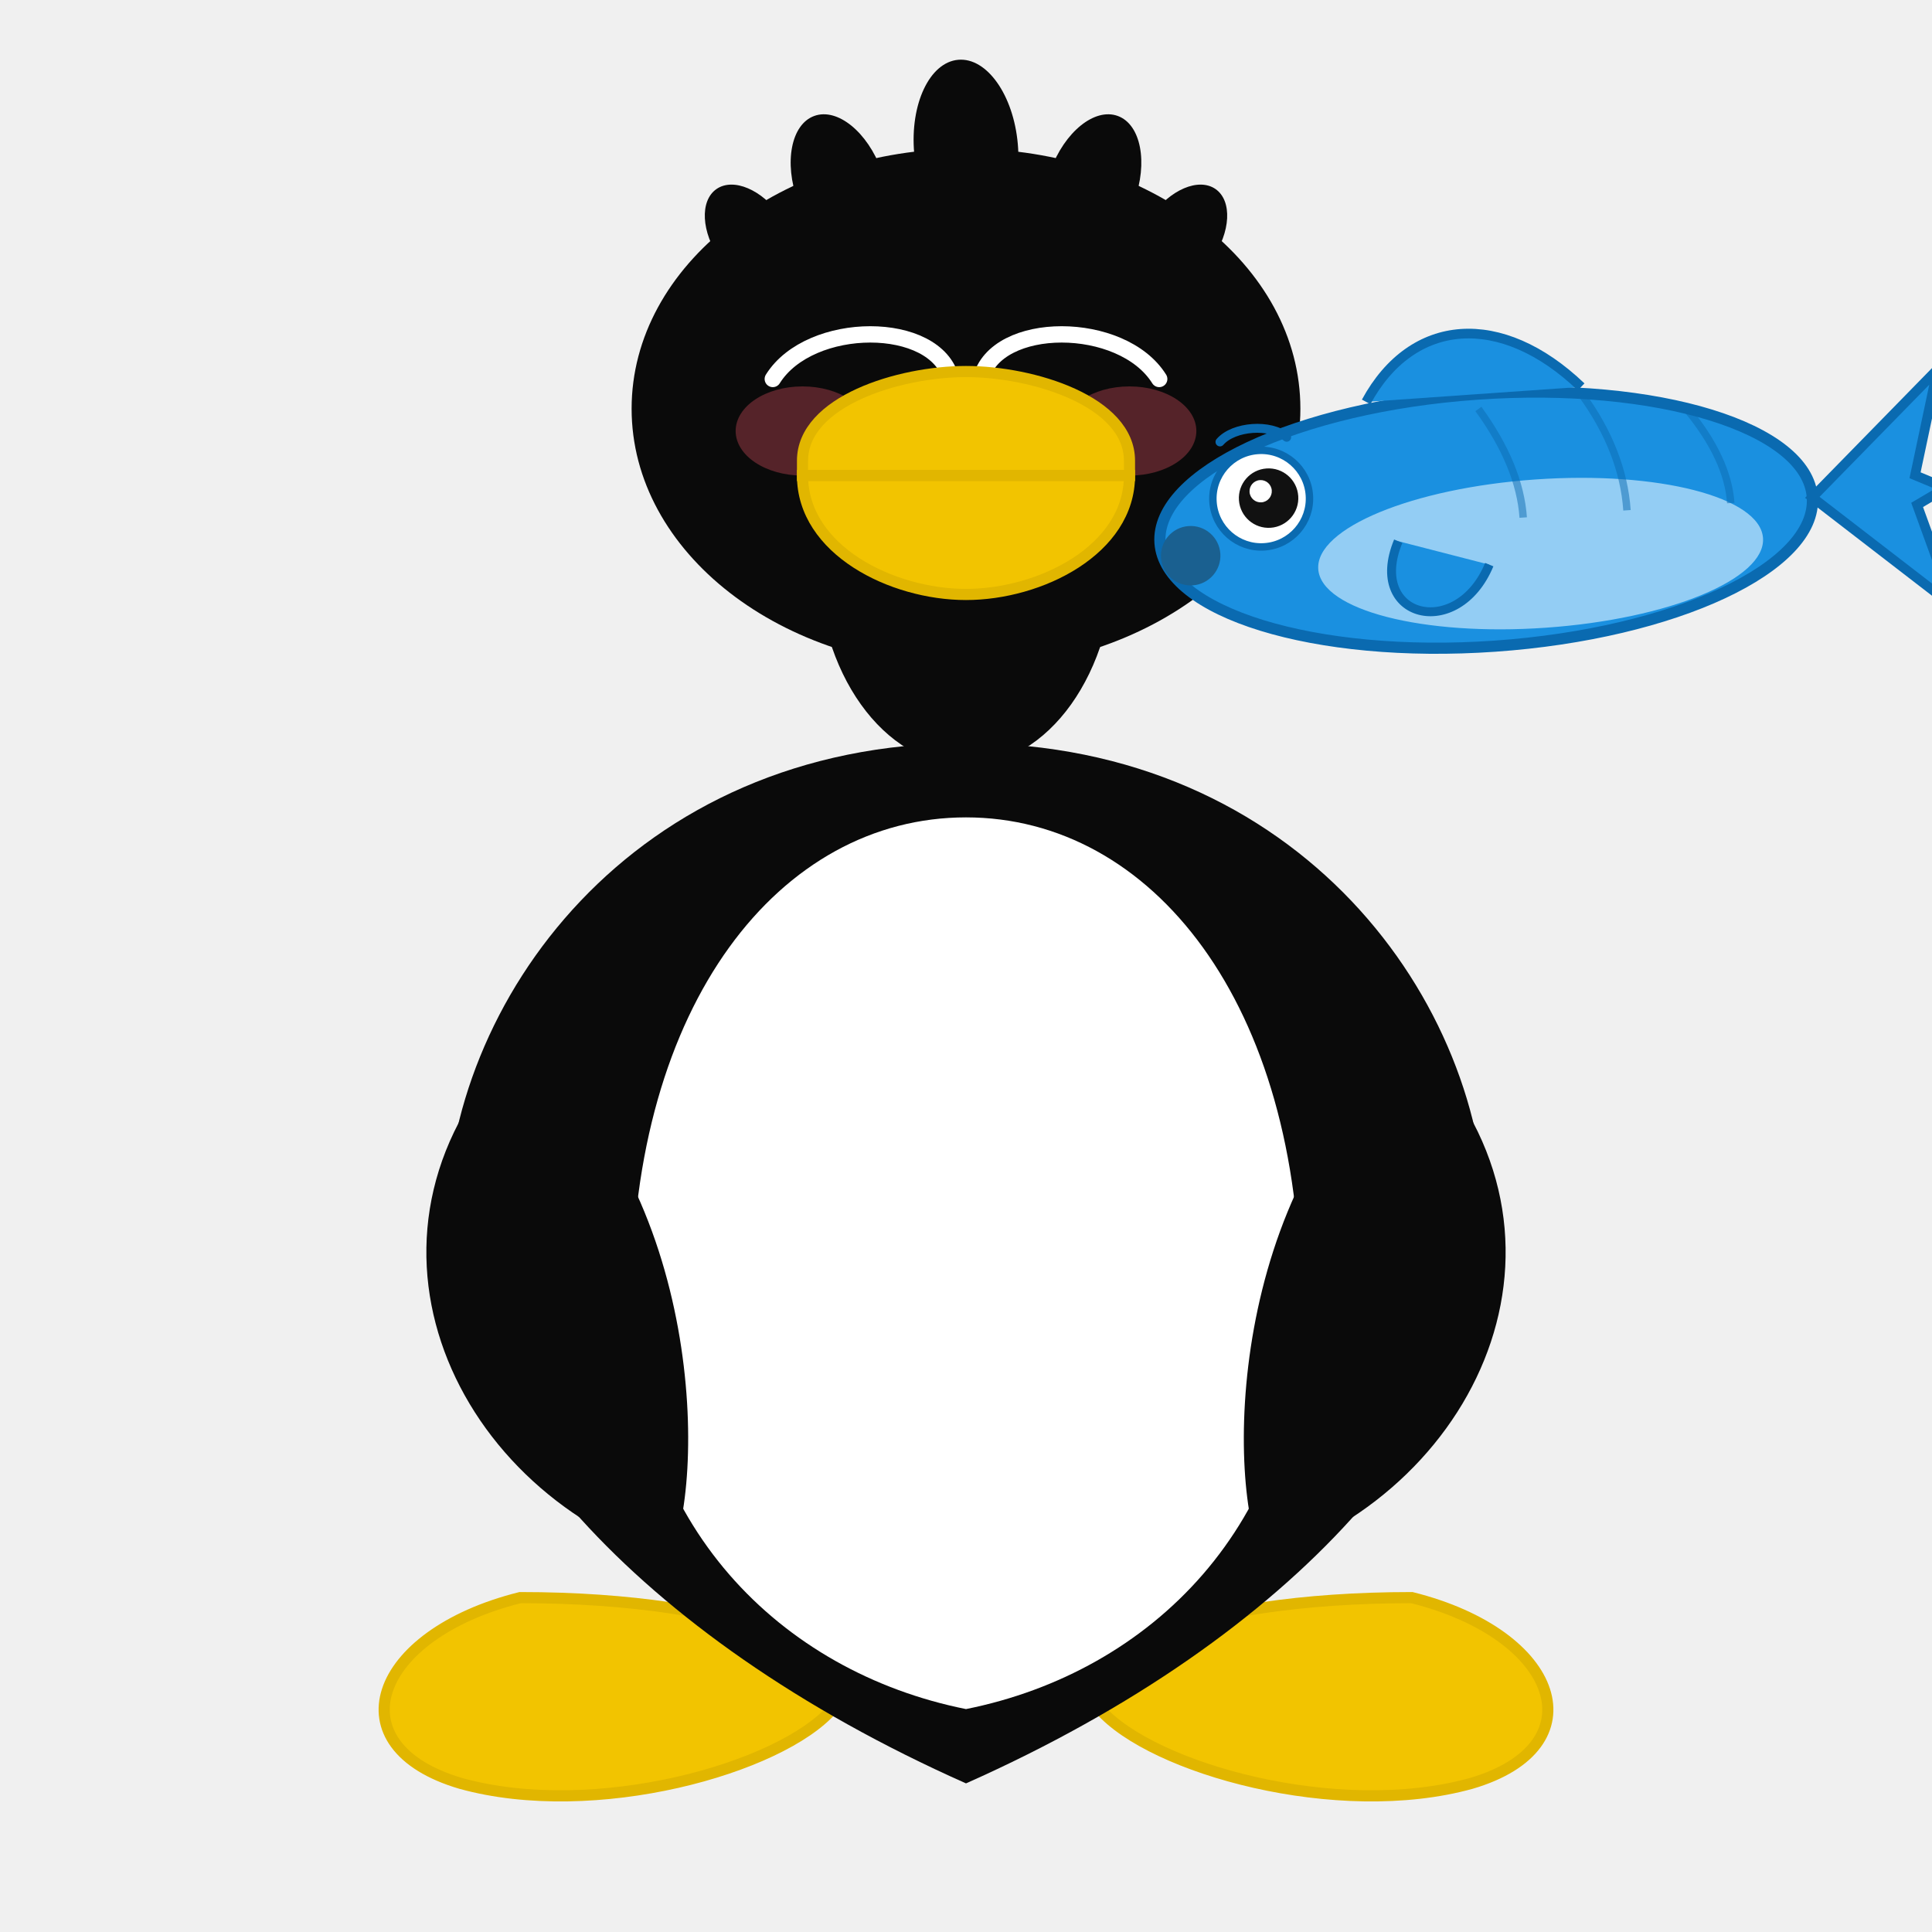
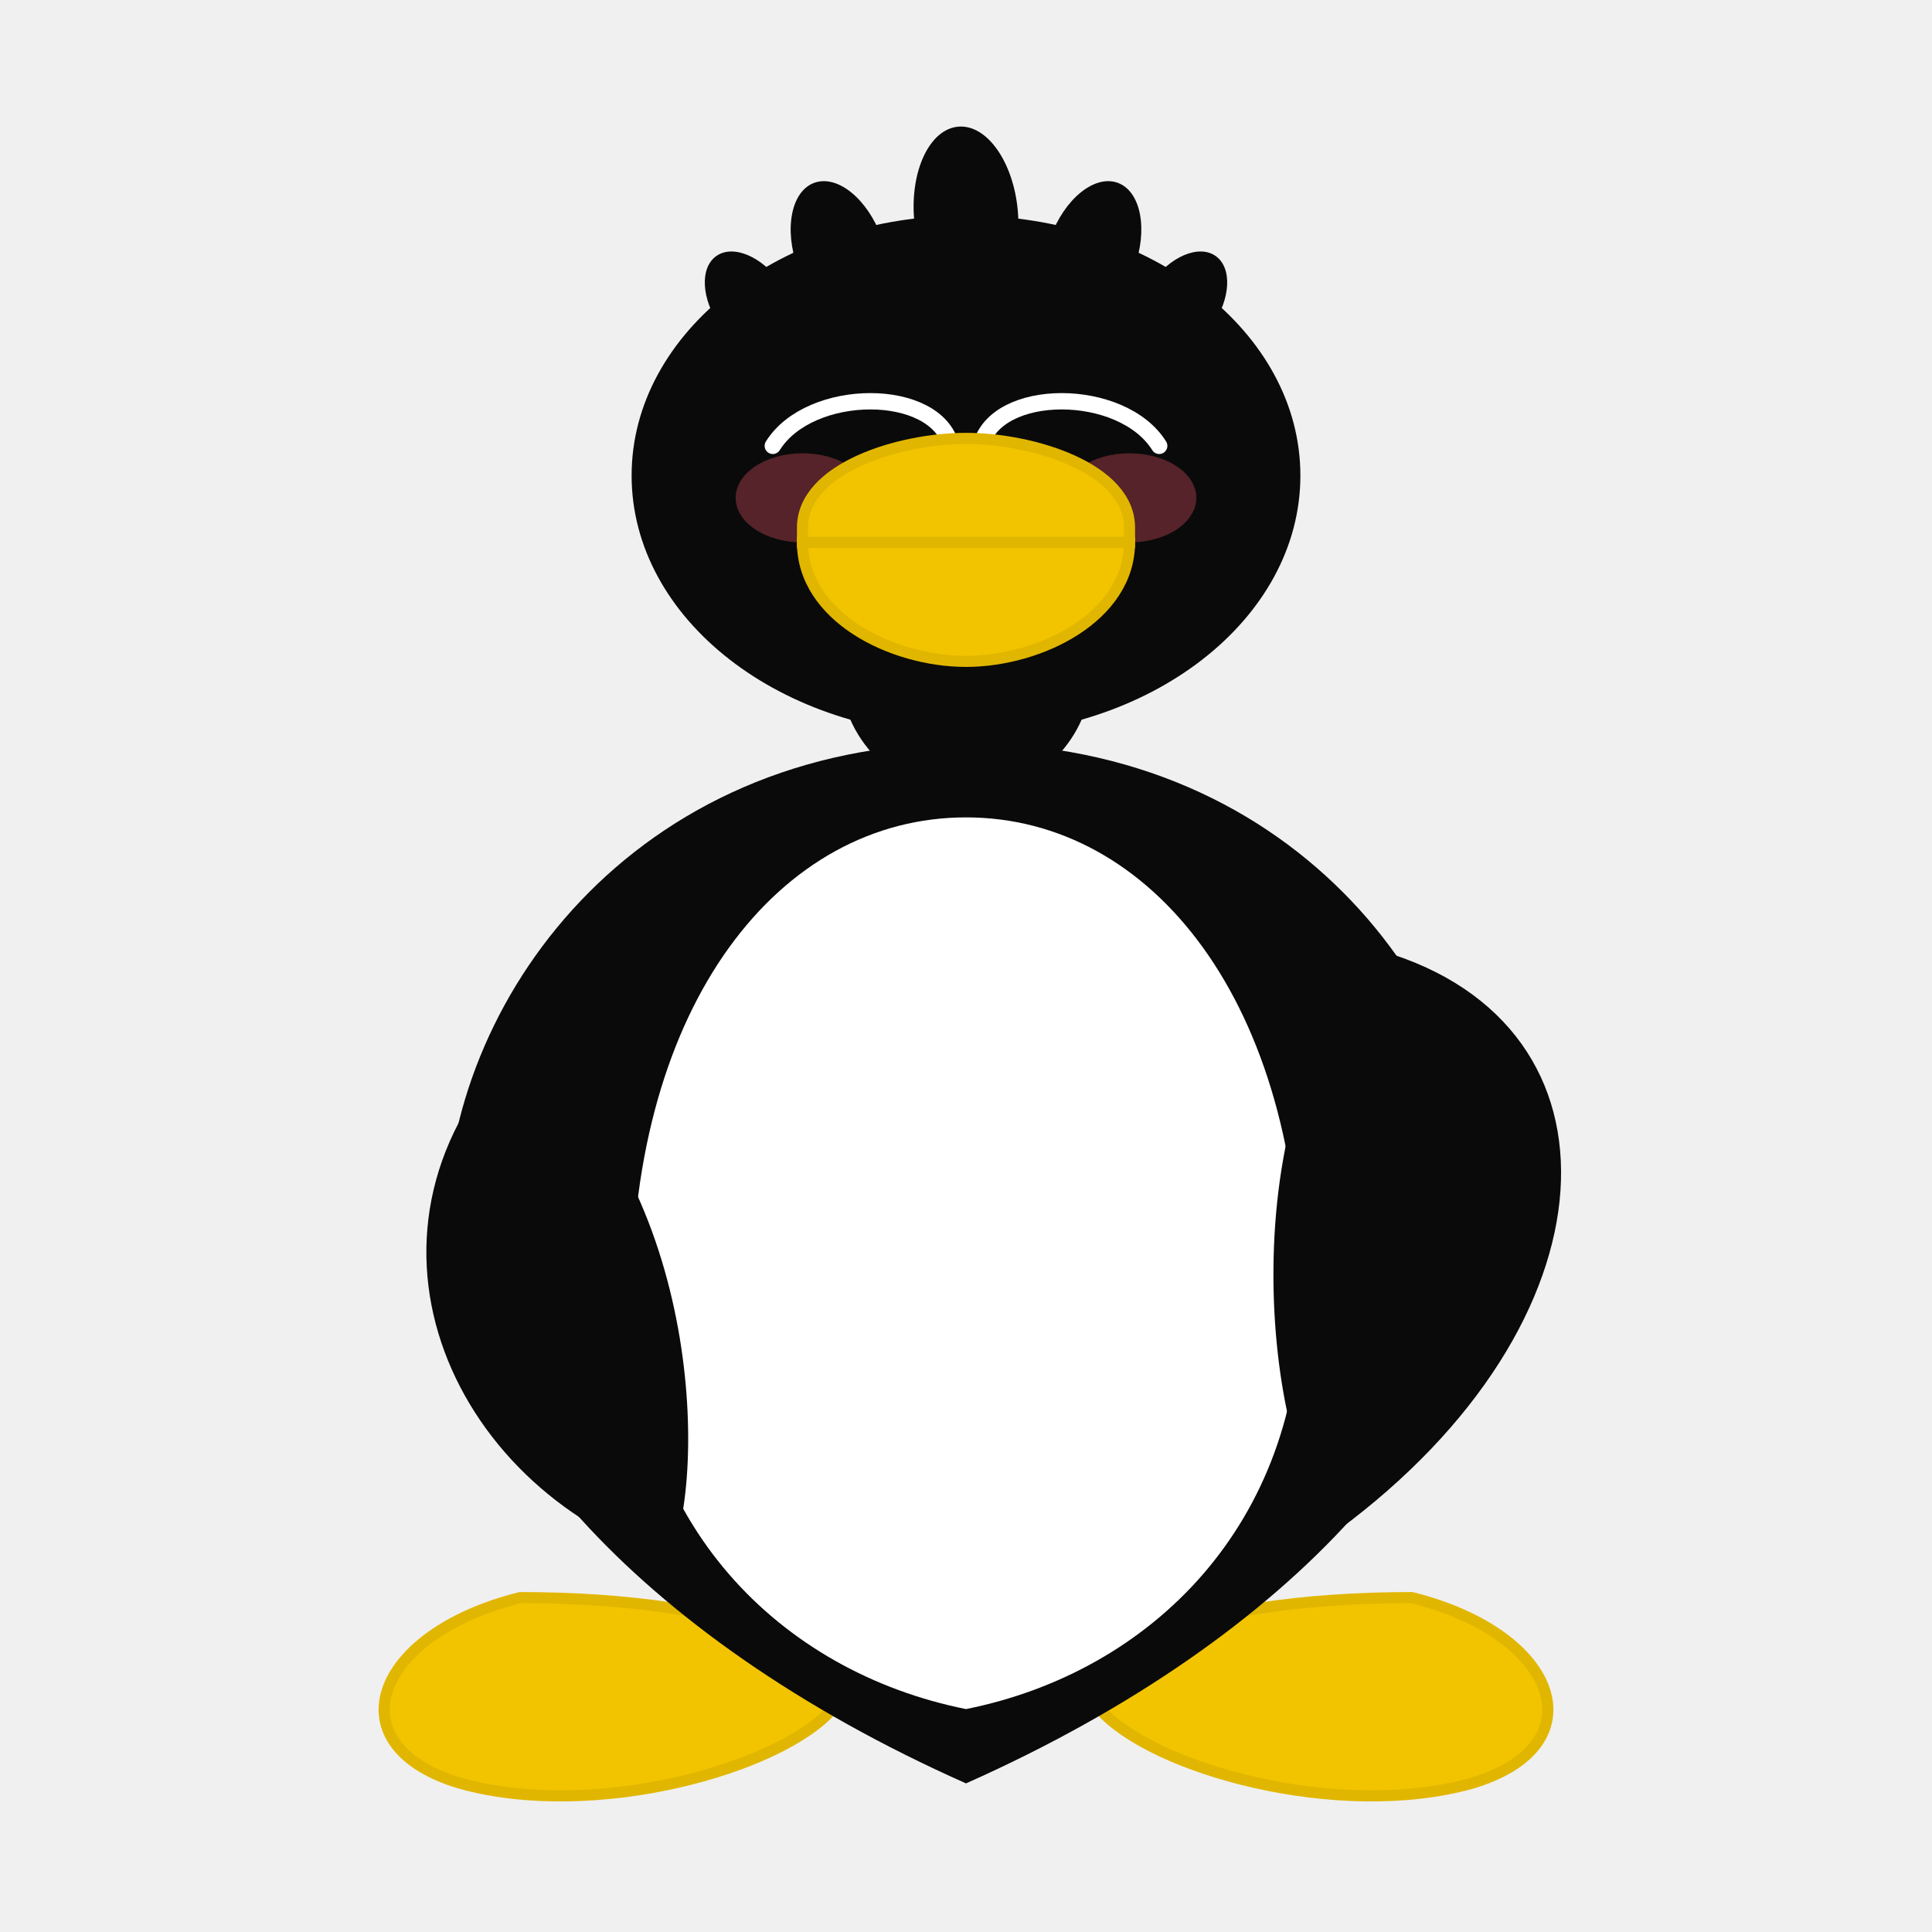
<svg xmlns="http://www.w3.org/2000/svg" width="260" height="260" viewBox="0 0 260 260">
  <rect width="260" height="260" fill="transparent" />
+   <defs>
+     <mask id="fishBiteMask" maskUnits="userSpaceOnUse">
+       <rect x="128" y="4" width="175" height="96" fill="white" />
+       <circle cx="162" cy="64" r="22" fill="black">
+         <animate attributeName="opacity" values="0;0;1;1;1;0" keyTimes="0;0.30;0.34;0.82;0.92;1" dur="1.7s" repeatCount="1" />
+       </circle>
+       <circle cx="166" cy="72" r="22" fill="black">
+         <animate attributeName="opacity" values="0;0;1;1;1;0" keyTimes="0;0.50;0.54;0.82;0.92;1" dur="1.7s" repeatCount="1" />
+       </circle>
+       <circle cx="169" cy="58" r="20" fill="black">
+         <animate attributeName="opacity" values="0;0;1;1;1;0" keyTimes="0;0.68;0.72;0.82;0.92;1" dur="1.7s" repeatCount="1" />
+       </circle>
+       <circle cx="178" cy="66" r="22" fill="black">
+         <animate attributeName="opacity" values="0;0;1;1;1;0" keyTimes="0;0.76;0.8;0.9;0.98;1" dur="1.7s" repeatCount="1" />
+       </circle>
+       <circle cx="190" cy="72" r="26" fill="black">
+         <animate attributeName="opacity" values="0;0;1;1;1;0" keyTimes="0;0.8;0.84;0.92;0.98;1" dur="1.7s" repeatCount="1" />
+       </circle>
+       <circle cx="206" cy="66" r="30" fill="black">
+         <animate attributeName="opacity" values="0;0;1;1;1;0" keyTimes="0;0.84;0.88;0.95;0.98;1" dur="1.7s" repeatCount="1" />
+       </circle>
+       <circle cx="224" cy="72" r="34" fill="black">
+         <animate attributeName="opacity" values="0;0;1;1;1;0" keyTimes="0;0.88;0.92;0.97;0.99;1" dur="1.7s" repeatCount="1" />
+       </circle>
+       <circle cx="242" cy="70" r="38" fill="black">
+         <animate attributeName="opacity" values="0;0;1;1;1;0" keyTimes="0;0.9;0.94;0.98;0.995;1" dur="1.7s" repeatCount="1" />
+       </circle>
+     </mask>
+   </defs>
  <g>
    <g fill="#f2c400" stroke="#e1b600" stroke-width="1.5">
      <path d="M70 215                  C50 220, 45 235, 62 240                  C80 245, 105 238, 112 230                  C118 223, 100 215, 70 215 Z" />
      <path d="M190 215                  C210 220, 215 235, 198 240                  C180 245, 155 238, 148 230                  C142 223, 160 215, 190 215 Z" />
    </g>
    <path d="M130 100                C85 100, 60 135, 60 165                C60 190, 85 220, 130 240                C175 220, 200 190, 200 165                C200 135, 175 100, 130 100 Z" fill="#0a0a0a" />
    <path d="M130 110                C105 110, 85 135, 85 175                C85 205, 105 225, 130 230                C155 225, 175 205, 175 175                C175 135, 155 110, 130 110 Z" fill="#ffffff" />
    <path d="M70 140                C45 165, 60 200, 90 210                C95 200, 95 160, 70 140 Z" fill="#0a0a0a" />
    <g>
-       <path d="M190 140                    C215 165, 200 200, 170 210                    C165 200, 165 160, 190 140 Z" fill="#0a0a0a" />
-       <animateTransform attributeName="transform" type="rotate" values="-48 190 148; -54 190 148; -48 190 148" dur="0.6s" repeatCount="indefinite" />
+       <path d="M186 128                    C220 138, 218 178, 180 206                    C170 196, 165 148, 186 128 Z" fill="#0a0a0a" />
+       <animateTransform attributeName="transform" type="rotate" values="-158 186 154; -164 186 154; -158 186 154" dur="0.9s" repeatCount="1" />
    </g>
-     <ellipse cx="130" cy="75" rx="20" ry="28" fill="#0a0a0a" />
-     <g>
-       <animateTransform attributeName="transform" type="rotate" values="0 130 80; 3 130 80; 0 130 80; 3 130 80; 0 130 80" dur="0.6s" repeatCount="indefinite" />
-       <ellipse cx="130" cy="55" rx="45" ry="35" fill="#0a0a0a" />
-       <g fill="#0a0a0a">
-         <ellipse cx="130" cy="20" rx="7" ry="12" transform="rotate(-5 130 20)" />
-         <ellipse cx="113" cy="25" rx="6" ry="10" transform="rotate(-20 113 25)" />
-         <ellipse cx="147" cy="25" rx="6" ry="10" transform="rotate(20 147 25)" />
-         <ellipse cx="101" cy="32" rx="5" ry="8" transform="rotate(-35 101 32)" />
-         <ellipse cx="159" cy="32" rx="5" ry="8" transform="rotate(35 159 32)" />
-       </g>
-       <path d="M104 51 C109 43, 126 43, 128 51" fill="#0a0a0a" stroke="#ffffff" stroke-width="2.2" stroke-linecap="round" />
-       <path d="M132 51 C134 43, 151 43, 156 51" fill="#0a0a0a" stroke="#ffffff" stroke-width="2.2" stroke-linecap="round" />
-       <ellipse cx="108" cy="58" rx="9" ry="6" fill="#e05060" opacity="0.35" />
-       <ellipse cx="152" cy="58" rx="9" ry="6" fill="#e05060" opacity="0.35" />
-       <path d="M108 62                    C108 54, 121 50, 130 50                    C139 50, 152 54, 152 62                    L152 64 L108 64 Z" fill="#f2c400" stroke="#e1b600" stroke-width="1.5" />
+     <ellipse cx="130" cy="90" rx="17" ry="17" fill="#0a0a0a" />
+     <g transform="translate(0 9)">
      <g>
-         <path d="M108 64 L152 64                        C152 74, 140 80, 130 80                        C120 80, 108 74, 108 64 Z" fill="#f2c400" stroke="#e1b600" stroke-width="1.5" />
-         <animateTransform attributeName="transform" type="translate" values="0 0; 0 4; 0 0; 0 4; 0 0" dur="0.6s" repeatCount="indefinite" />
+         <animateTransform attributeName="transform" type="rotate" values="0 130 108; 3 130 108; 0 130 108; 3 130 108; 0 130 108" dur="0.9s" repeatCount="1" />
+         <ellipse cx="130" cy="55" rx="45" ry="35" fill="#0a0a0a" />
+         <g fill="#0a0a0a">
+           <ellipse cx="130" cy="20" rx="7" ry="12" transform="rotate(-5 130 20)" />
+           <ellipse cx="113" cy="25" rx="6" ry="10" transform="rotate(-20 113 25)" />
+           <ellipse cx="147" cy="25" rx="6" ry="10" transform="rotate(20 147 25)" />
+           <ellipse cx="101" cy="32" rx="5" ry="8" transform="rotate(-35 101 32)" />
+           <ellipse cx="159" cy="32" rx="5" ry="8" transform="rotate(35 159 32)" />
+         </g>
+         <path d="M104 51 C109 43, 126 43, 128 51" fill="#0a0a0a" stroke="#ffffff" stroke-width="2.2" stroke-linecap="round" />
+         <path d="M132 51 C134 43, 151 43, 156 51" fill="#0a0a0a" stroke="#ffffff" stroke-width="2.2" stroke-linecap="round" />
+         <ellipse cx="108" cy="58" rx="9" ry="6" fill="#e05060" opacity="0.35" />
+         <ellipse cx="152" cy="58" rx="9" ry="6" fill="#e05060" opacity="0.35" />
+         <path d="M108 62                    C108 54, 121 50, 130 50                    C139 50, 152 54, 152 62                    L152 64 L108 64 Z" fill="#f2c400" stroke="#e1b600" stroke-width="1.5" />
+         <g>
+           <path d="M108 64 L152 64                        C152 74, 140 80, 130 80                        C120 80, 108 74, 108 64 Z" fill="#f2c400" stroke="#e1b600" stroke-width="1.5" />
+           <animateTransform attributeName="transform" type="translate" values="0 0; 0 4; 0 0; 0 4; 0 0" dur="0.9s" repeatCount="1" />
+         </g>
      </g>
    </g>
-     <g transform="rotate(-4 200 70)">
-       <g transform="translate(160 70)">
-         <g>
-           <animateTransform attributeName="transform" type="scale" values="1 1; 1 1; 0.08 0.08; 0 0; 1 1" keyTimes="0; 0.35; 0.72; 0.86; 1" dur="1.1s" repeatCount="indefinite" />
-           <g transform="translate(-160 -70)">
-             <ellipse cx="200" cy="70" rx="44" ry="17" fill="#1a90e0" stroke="#0a6ab0" stroke-width="1.5" />
-             <ellipse cx="207" cy="75" rx="30" ry="10" fill="#a8d8f8" opacity="0.85" />
-             <path d="M185 53 C192 42, 204 42, 214 53" fill="#1a90e0" stroke="#0a6ab0" stroke-width="1.3" />
-             <path d="M188 72 C183 82, 195 86, 200 76" fill="#1a90e0" stroke="#0a6ab0" stroke-width="1.2" />
-             <path d="M244 70 L262 54 L258 68 L262 70 L258 72 L262 86 Z" fill="#1a90e0" stroke="#0a6ab0" stroke-width="1.3" />
-             <path d="M200 55 Q205 63 205 70" fill="none" stroke="#0a6ab0" stroke-width="1" opacity="0.5" />
-             <path d="M214 54 Q219 62 219 70" fill="none" stroke="#0a6ab0" stroke-width="1" opacity="0.5" />
-             <path d="M228 57 Q233 64 233 70" fill="none" stroke="#0a6ab0" stroke-width="1" opacity="0.5" />
-             <circle cx="170" cy="65" r="6.5" fill="white" stroke="#0a6ab0" stroke-width="1" />
-             <circle cx="171" cy="65" r="4" fill="#111" />
-             <circle cx="170" cy="64" r="1.5" fill="white" />
-             <path d="M165 57 C167 55, 172 55, 174 57" fill="none" stroke="#0a6ab0" stroke-width="1.2" stroke-linecap="round" />
-             <circle cx="160" cy="72" r="4" fill="#1a6090" />
-           </g>
+     <g transform="translate(0 20) rotate(17 200 70)">
+       <g>
+         <animateTransform attributeName="transform" type="translate" values="0 0; -7 0; -15 -1; -24 -1; -34 -1; -40 -1; 0 0" keyTimes="0;0.32;0.55;0.74;0.88;0.97;1" dur="1.7s" repeatCount="1" />
+         <g mask="url(#fishBiteMask)">
+           <ellipse cx="200" cy="70" rx="44" ry="17" fill="#1a90e0" stroke="#0a6ab0" stroke-width="1.5" />
+           <ellipse cx="207" cy="75" rx="30" ry="10" fill="#a8d8f8" opacity="0.85" />
+           <path d="M185 53 C192 42, 204 42, 214 53" fill="#1a90e0" stroke="#0a6ab0" stroke-width="1.3" />
+           <path d="M188 72 C183 82, 195 86, 200 76" fill="#1a90e0" stroke="#0a6ab0" stroke-width="1.2" />
+           <path d="M244 70 L262 54 L258 68 L262 70 L258 72 L262 86 Z" fill="#1a90e0" stroke="#0a6ab0" stroke-width="1.3" />
+           <path d="M200 55 Q205 63 205 70" fill="none" stroke="#0a6ab0" stroke-width="1" opacity="0.5" />
+           <path d="M214 54 Q219 62 219 70" fill="none" stroke="#0a6ab0" stroke-width="1" opacity="0.5" />
+           <path d="M228 57 Q233 64 233 70" fill="none" stroke="#0a6ab0" stroke-width="1" opacity="0.5" />
+           <circle cx="170" cy="65" r="6.5" fill="white" stroke="#0a6ab0" stroke-width="1" />
+           <circle cx="171" cy="65" r="4" fill="#111" />
+           <circle cx="170" cy="64" r="1.5" fill="white" />
+           <path d="M165 57 C167 55, 172 55, 174 57" fill="none" stroke="#0a6ab0" stroke-width="1.2" stroke-linecap="round" />
+           <circle cx="160" cy="72" r="4" fill="#1a6090" />
        </g>
      </g>
    </g>
  </g>
</svg>
